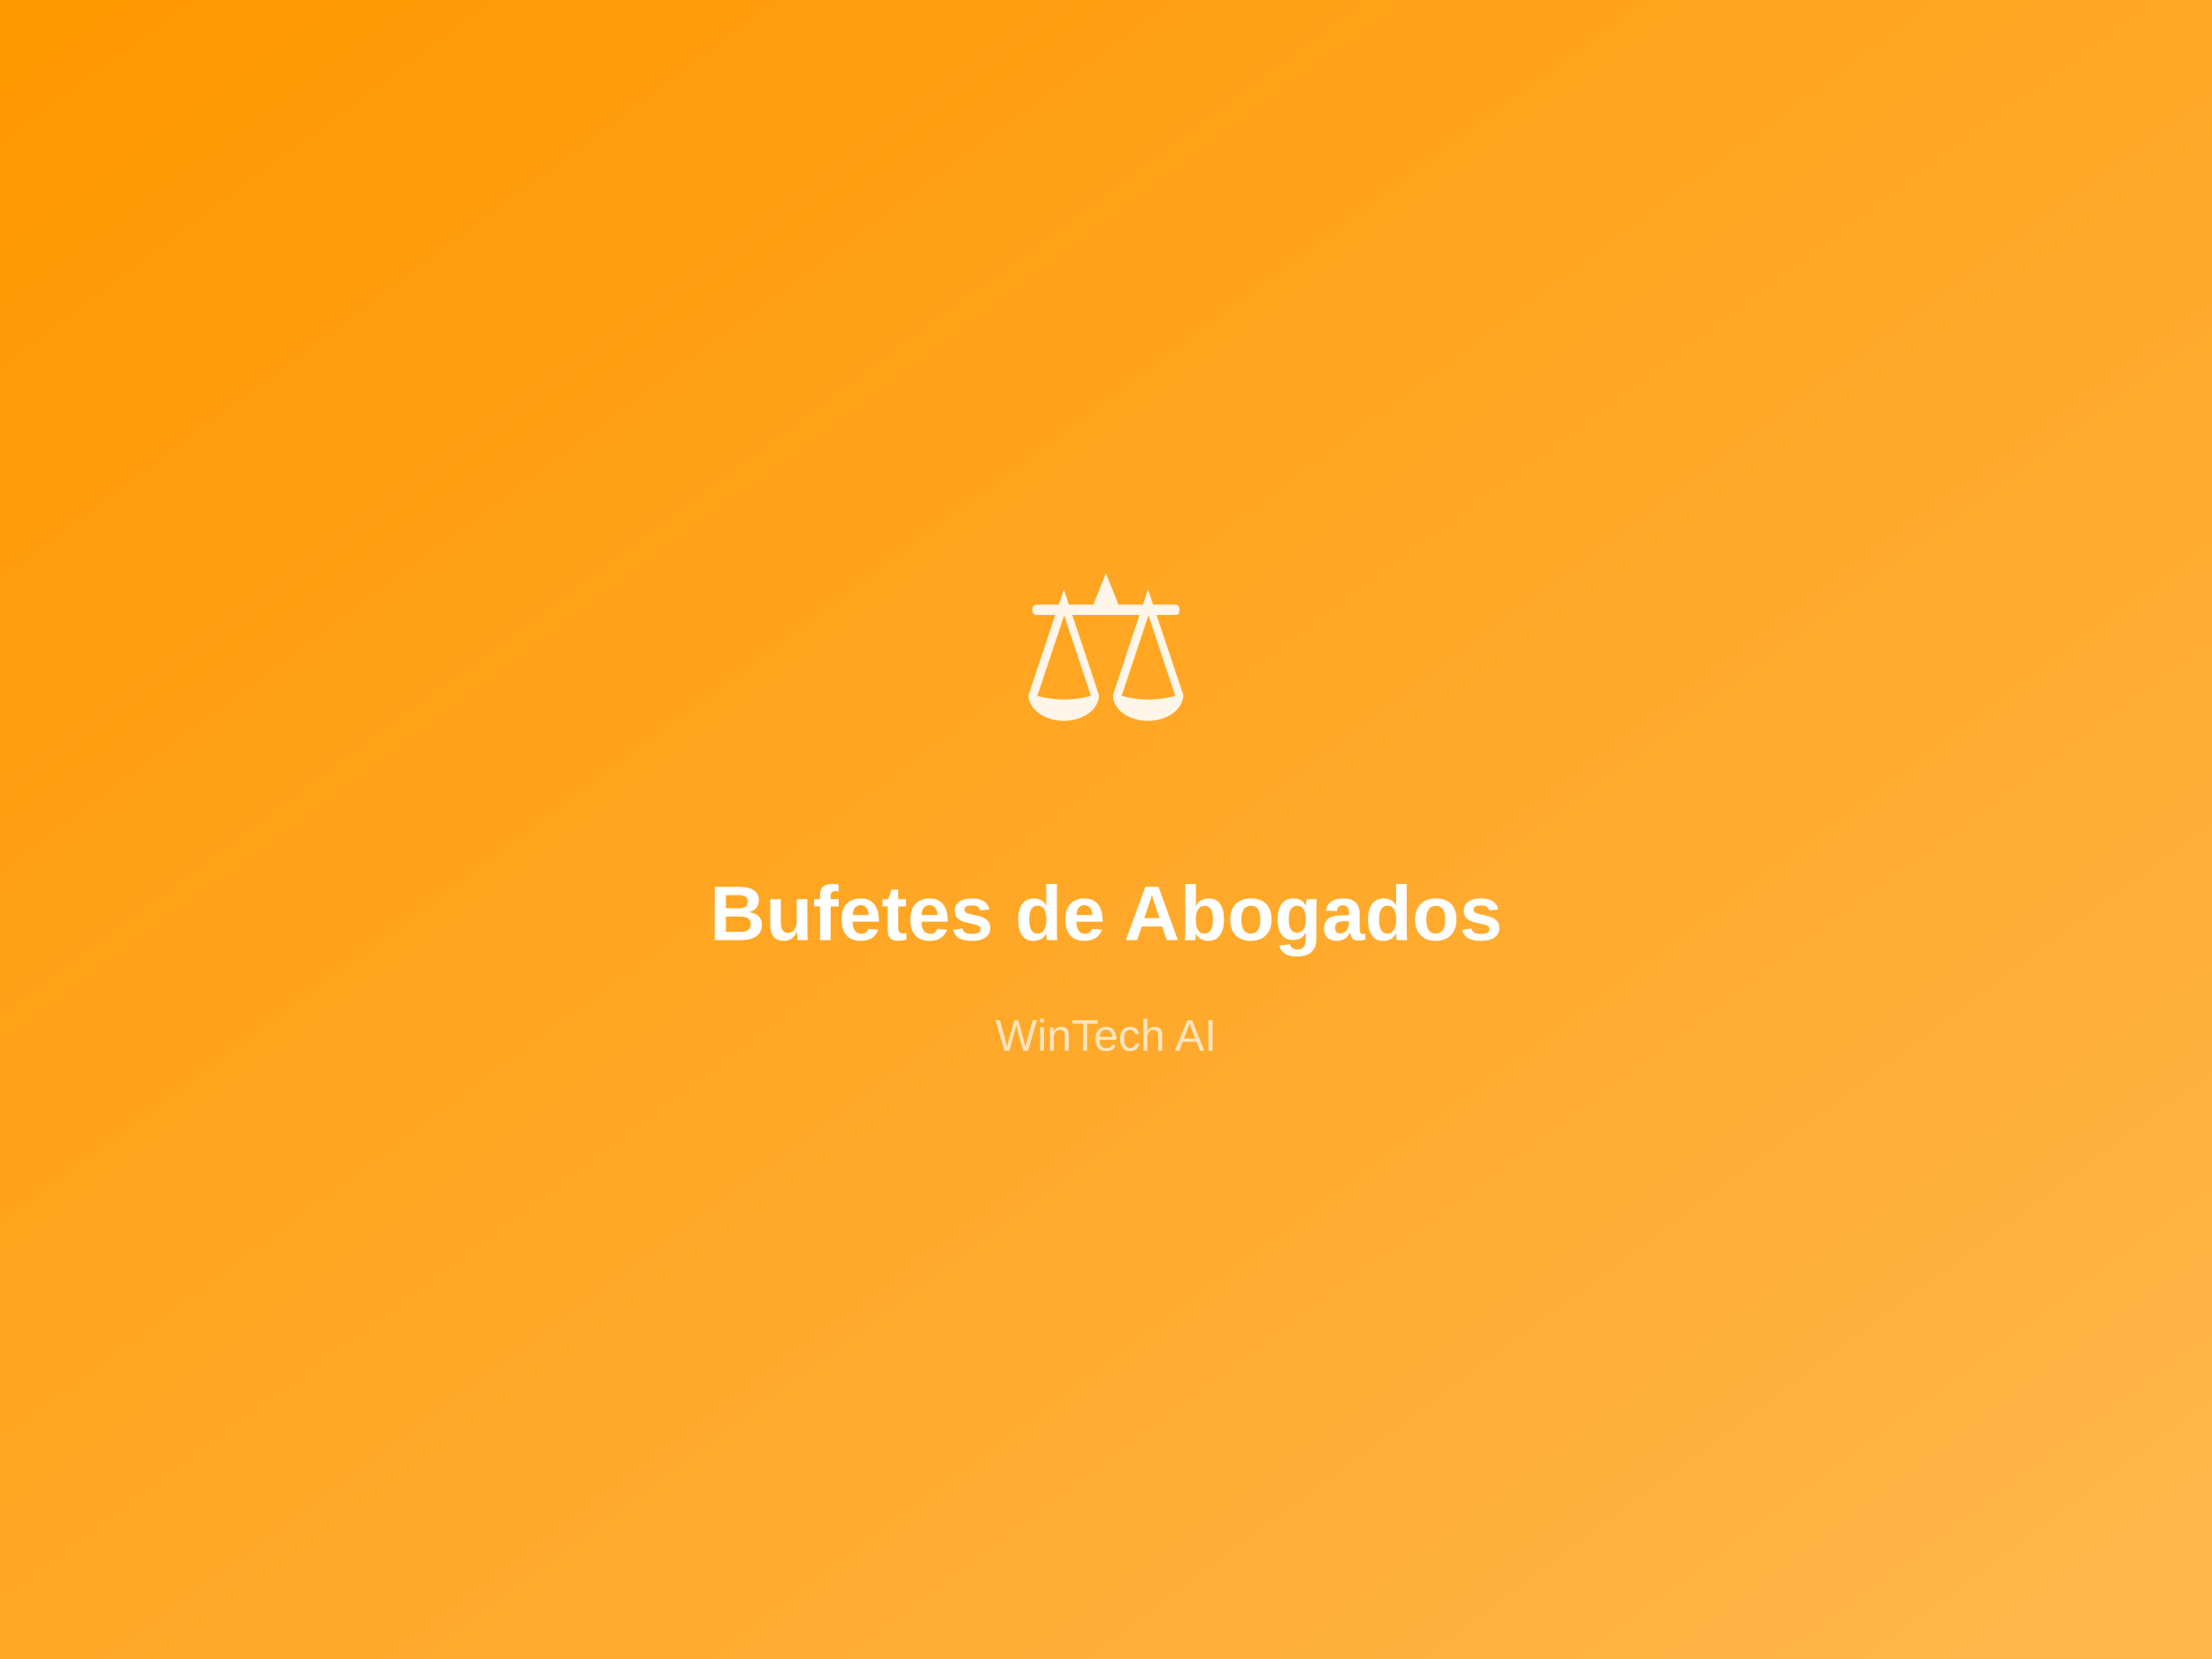
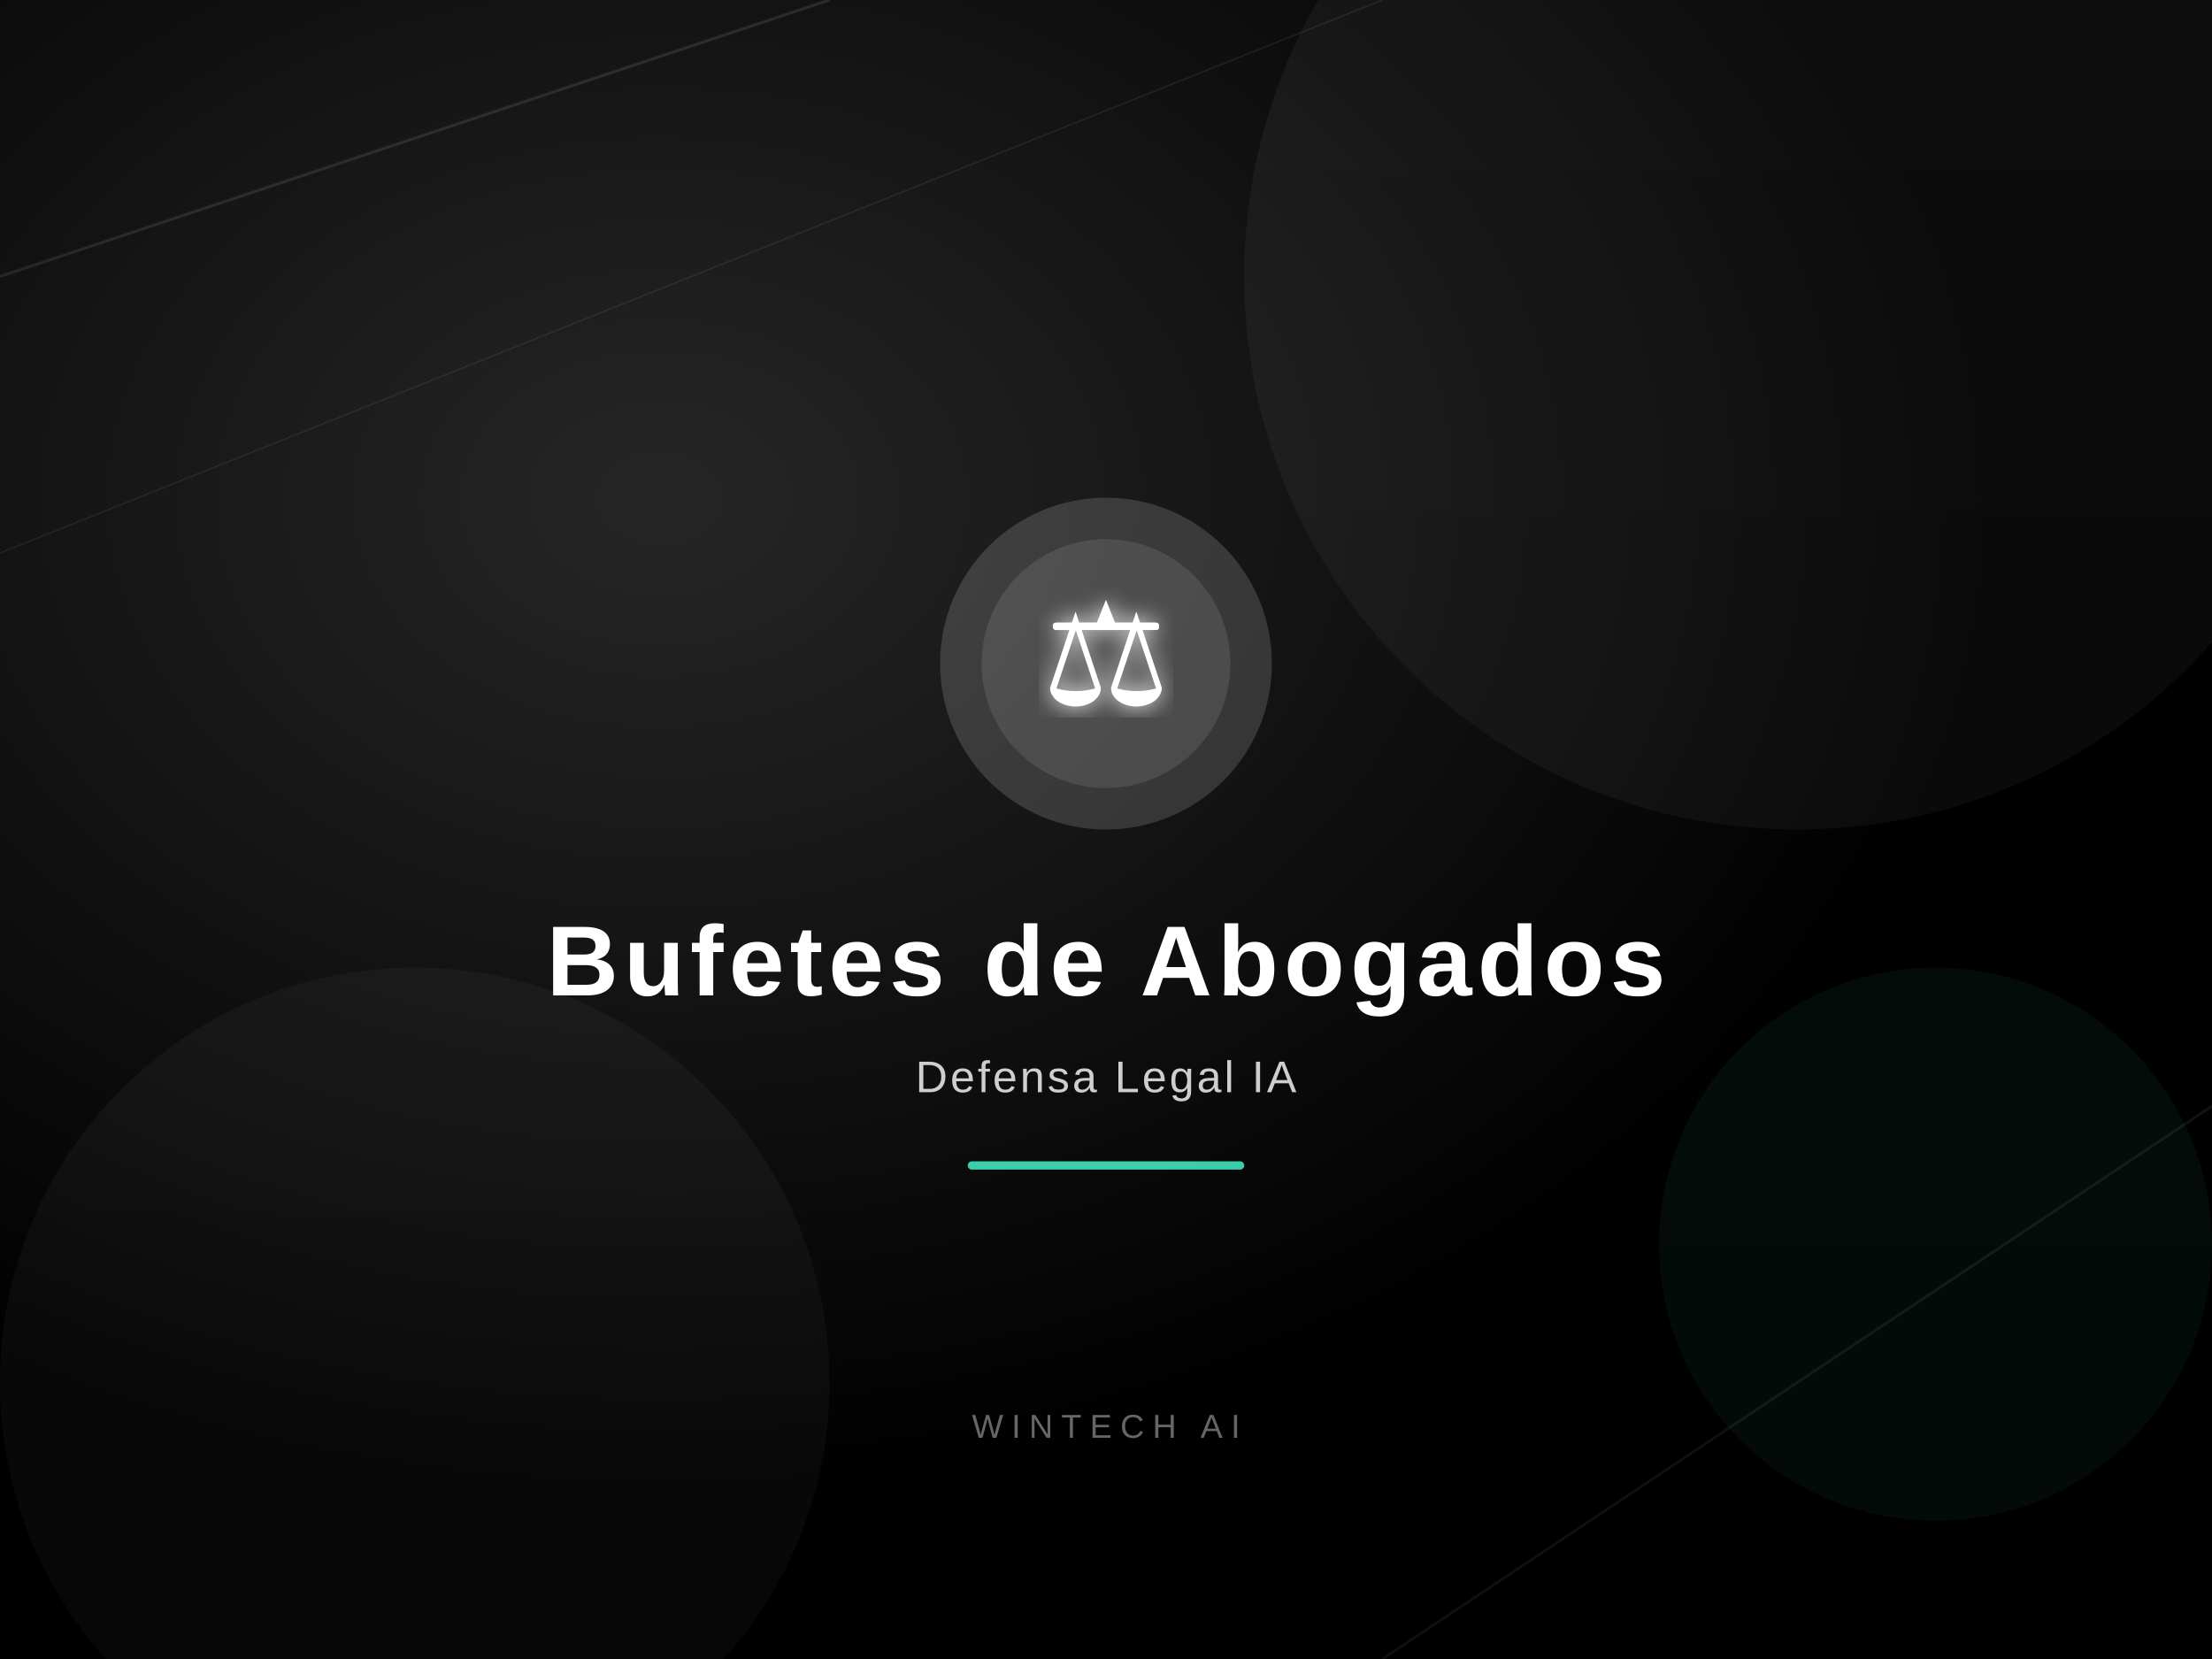
- <svg xmlns="http://www.w3.org/2000/svg" width="800" height="600" viewBox="0 0 800 600">
+ <svg xmlns="http://www.w3.org/2000/svg" viewBox="0 0 800 600" width="800" height="600">
  <defs>
-     <linearGradient id="bg" x1="0%" y1="0%" x2="100%" y2="100%">
-       <stop offset="0%" style="stop-color:#FF9800;stop-opacity:1" />
-       <stop offset="100%" style="stop-color:#FFB74D;stop-opacity:1" />
+     <linearGradient id="mainGrad" x1="0%" y1="0%" x2="100%" y2="100%">
+       <stop offset="0%" style="stop-color:##E65100;stop-opacity:1" />
+       <stop offset="100%" style="stop-color:##FF9800;stop-opacity:1" />
    </linearGradient>
+     <linearGradient id="overlayGrad" x1="0%" y1="0%" x2="0%" y2="100%">
+       <stop offset="0%" style="stop-color:#000000;stop-opacity:0" />
+       <stop offset="100%" style="stop-color:#000000;stop-opacity:0.4" />
+     </linearGradient>
+     <filter id="glow">
+       <feGaussianBlur stdDeviation="4" result="coloredBlur" />
+       <feMerge>
+         <feMergeNode in="coloredBlur" />
+         <feMergeNode in="SourceGraphic" />
+       </feMerge>
+     </filter>
+     <radialGradient id="spotlight" cx="30%" cy="30%" r="60%">
+       <stop offset="0%" style="stop-color:#ffffff;stop-opacity:0.15" />
+       <stop offset="100%" style="stop-color:#ffffff;stop-opacity:0" />
+     </radialGradient>
  </defs>
-   <rect width="800" height="600" fill="url(#bg)" />
-   <text x="400" y="260" font-family="Arial,sans-serif" font-size="72" fill="white" text-anchor="middle" opacity="0.9">⚖️</text>
-   <text x="400" y="340" font-family="Arial,sans-serif" font-size="28" fill="white" text-anchor="middle" font-weight="bold">Bufetes de Abogados</text>
-   <text x="400" y="380" font-family="Arial,sans-serif" font-size="16" fill="white" text-anchor="middle" opacity="0.7">WinTech AI</text>
+   <rect width="800" height="600" fill="url(#mainGrad)" />
+   <circle cx="650" cy="100" r="200" fill="#ffffff" opacity="0.05" />
+   <circle cx="150" cy="500" r="150" fill="#ffffff" opacity="0.05" />
+   <circle cx="700" cy="450" r="100" fill="#3BCEAC" opacity="0.08" />
+   <line x1="0" y1="100" x2="300" y2="0" stroke="#ffffff" stroke-width="1" opacity="0.1" />
+   <line x1="0" y1="200" x2="500" y2="0" stroke="#ffffff" stroke-width="0.5" opacity="0.08" />
+   <line x1="500" y1="600" x2="800" y2="400" stroke="#ffffff" stroke-width="1" opacity="0.1" />
+   <rect width="800" height="600" fill="url(#overlayGrad)" />
+   <rect width="800" height="600" fill="url(#spotlight)" />
+   <circle cx="400" cy="240" r="60" fill="#ffffff" opacity="0.15" />
+   <circle cx="400" cy="240" r="45" fill="#ffffff" opacity="0.1" />
+   <text x="400" y="255" font-family="Arial,sans-serif" font-size="52" fill="#ffffff" text-anchor="middle" filter="url(#glow)">⚖️</text>
+   <text x="400" y="360" font-family="Arial,sans-serif" font-size="36" font-weight="bold" fill="#ffffff" text-anchor="middle" letter-spacing="2">Bufetes de Abogados</text>
+   <text x="400" y="395" font-family="Arial,sans-serif" font-size="16" fill="#ffffff" text-anchor="middle" opacity="0.8" letter-spacing="1">Defensa Legal IA</text>
+   <rect x="350" y="420" width="100" height="3" fill="#3BCEAC" rx="1.5" />
+   <text x="400" y="520" font-family="Arial,sans-serif" font-size="12" fill="#ffffff" text-anchor="middle" opacity="0.4" letter-spacing="3">WINTECH AI</text>
</svg>
